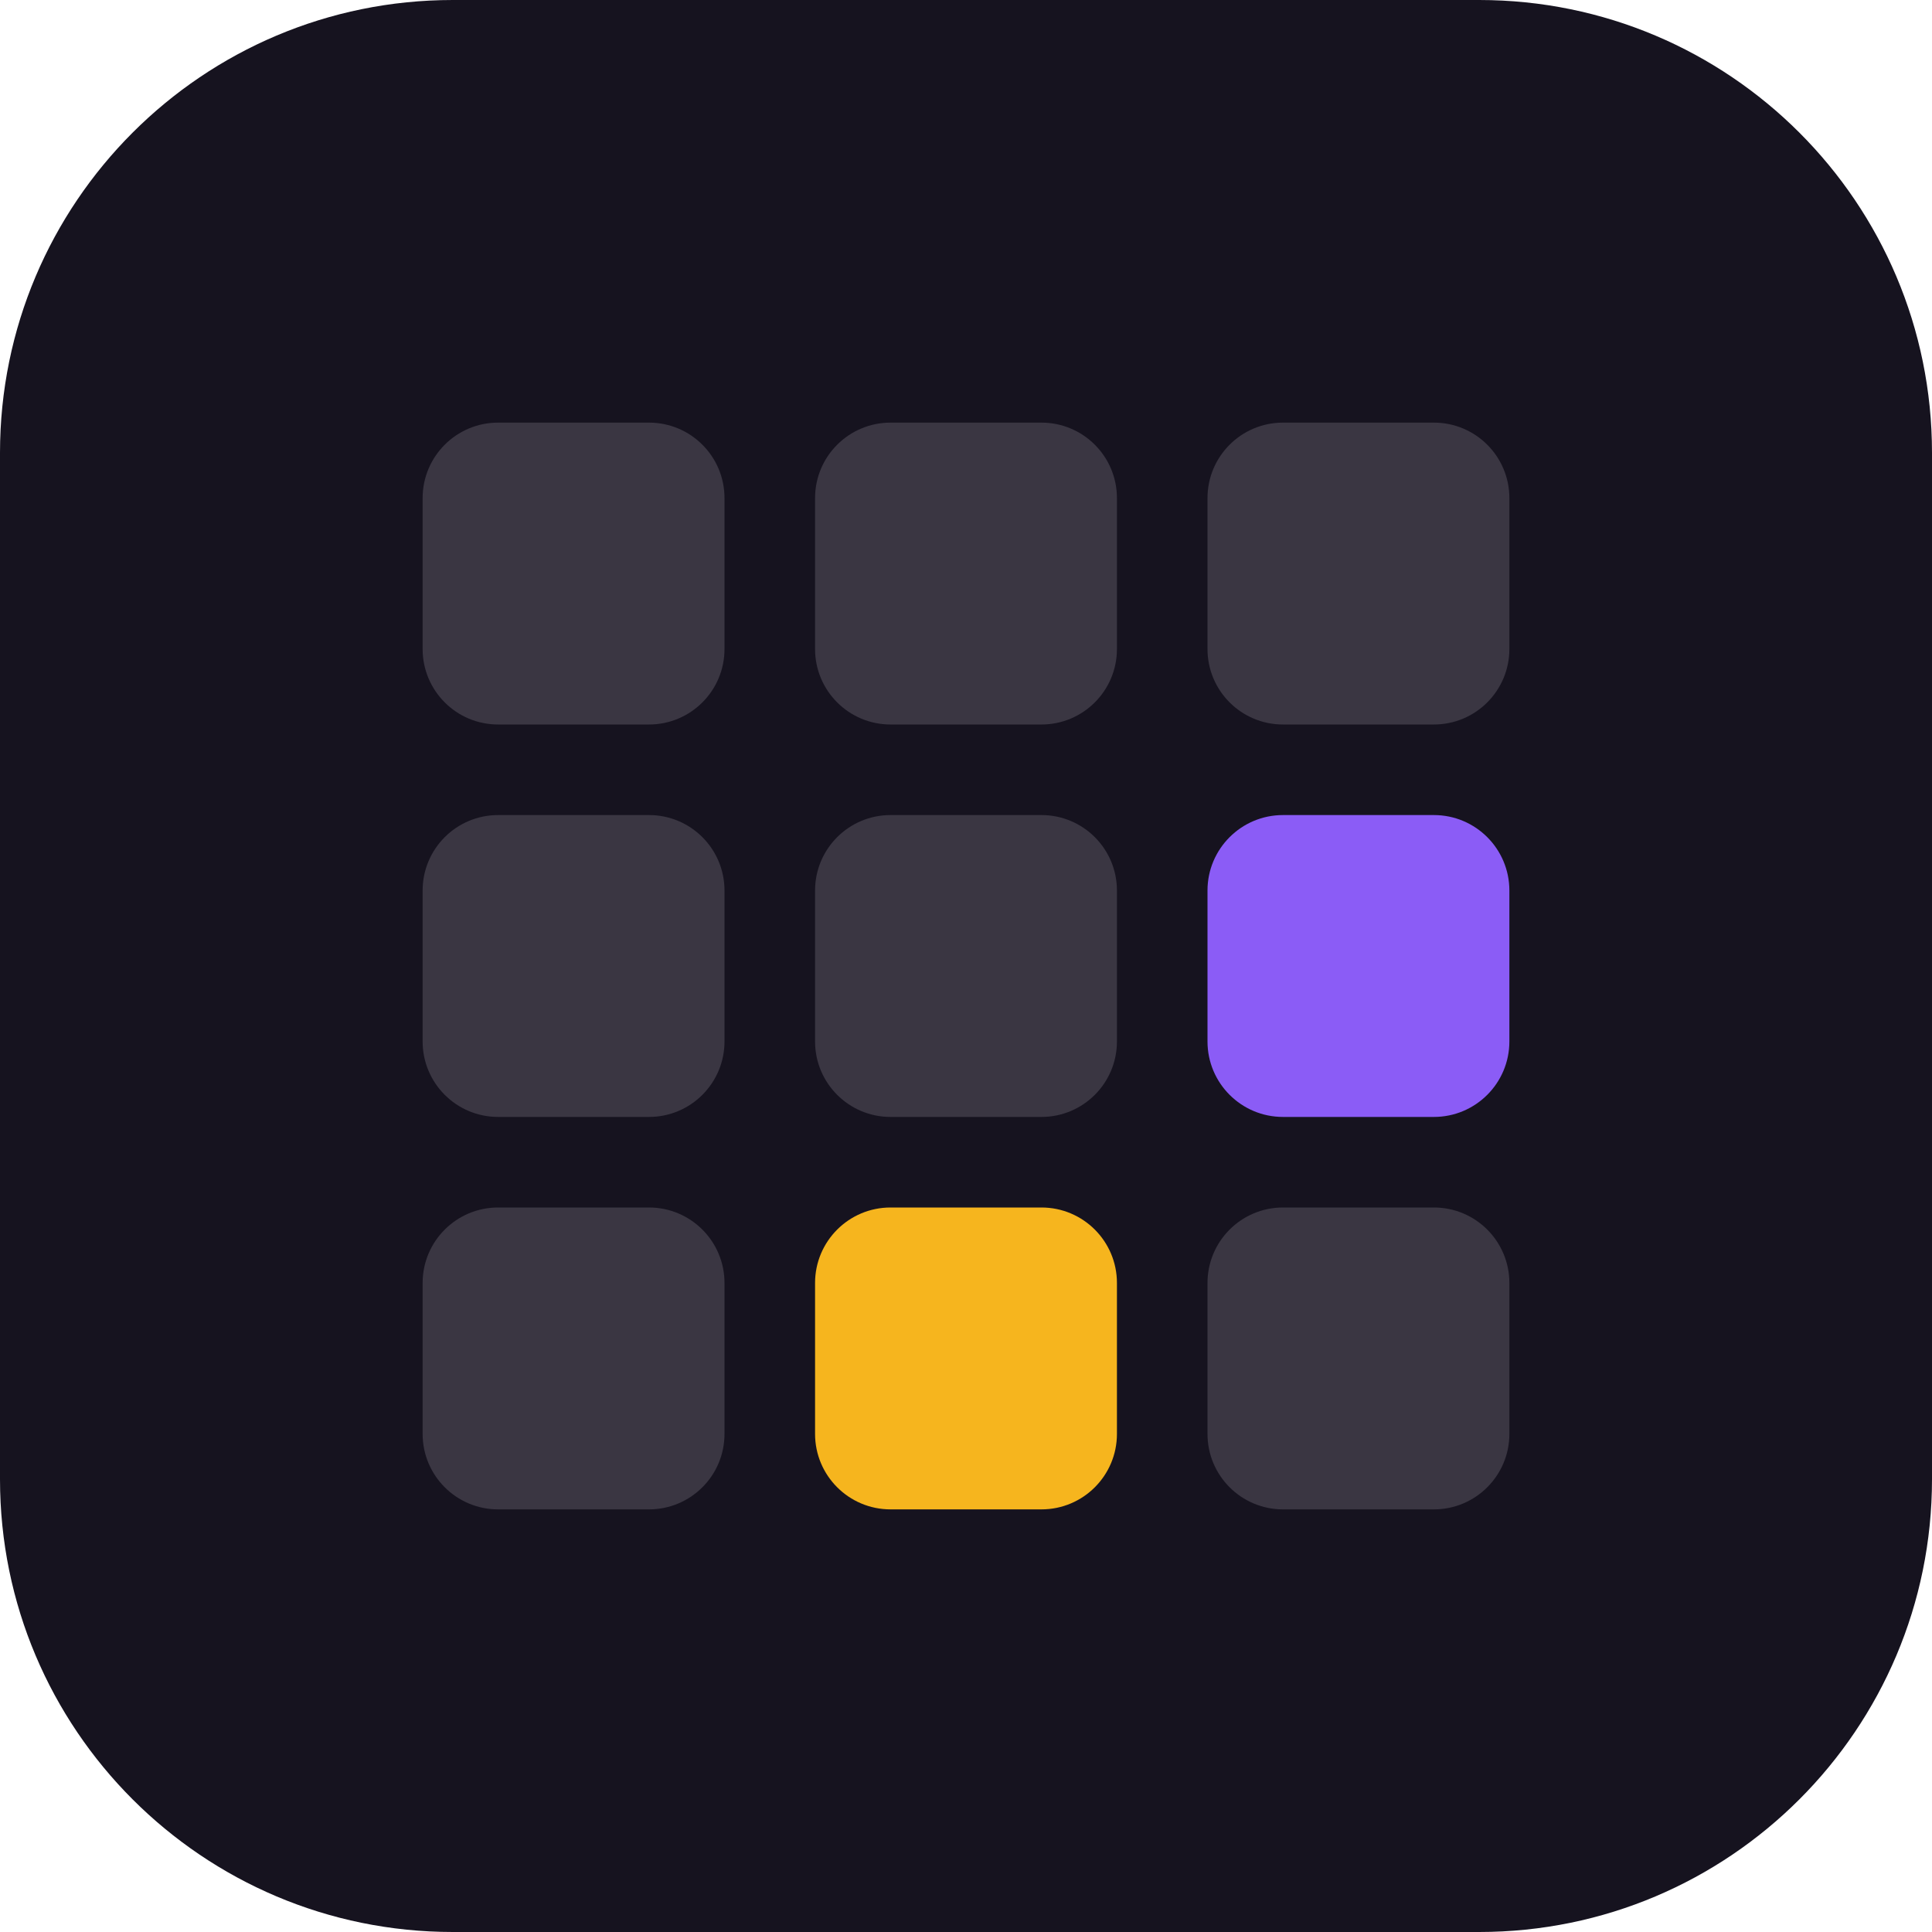
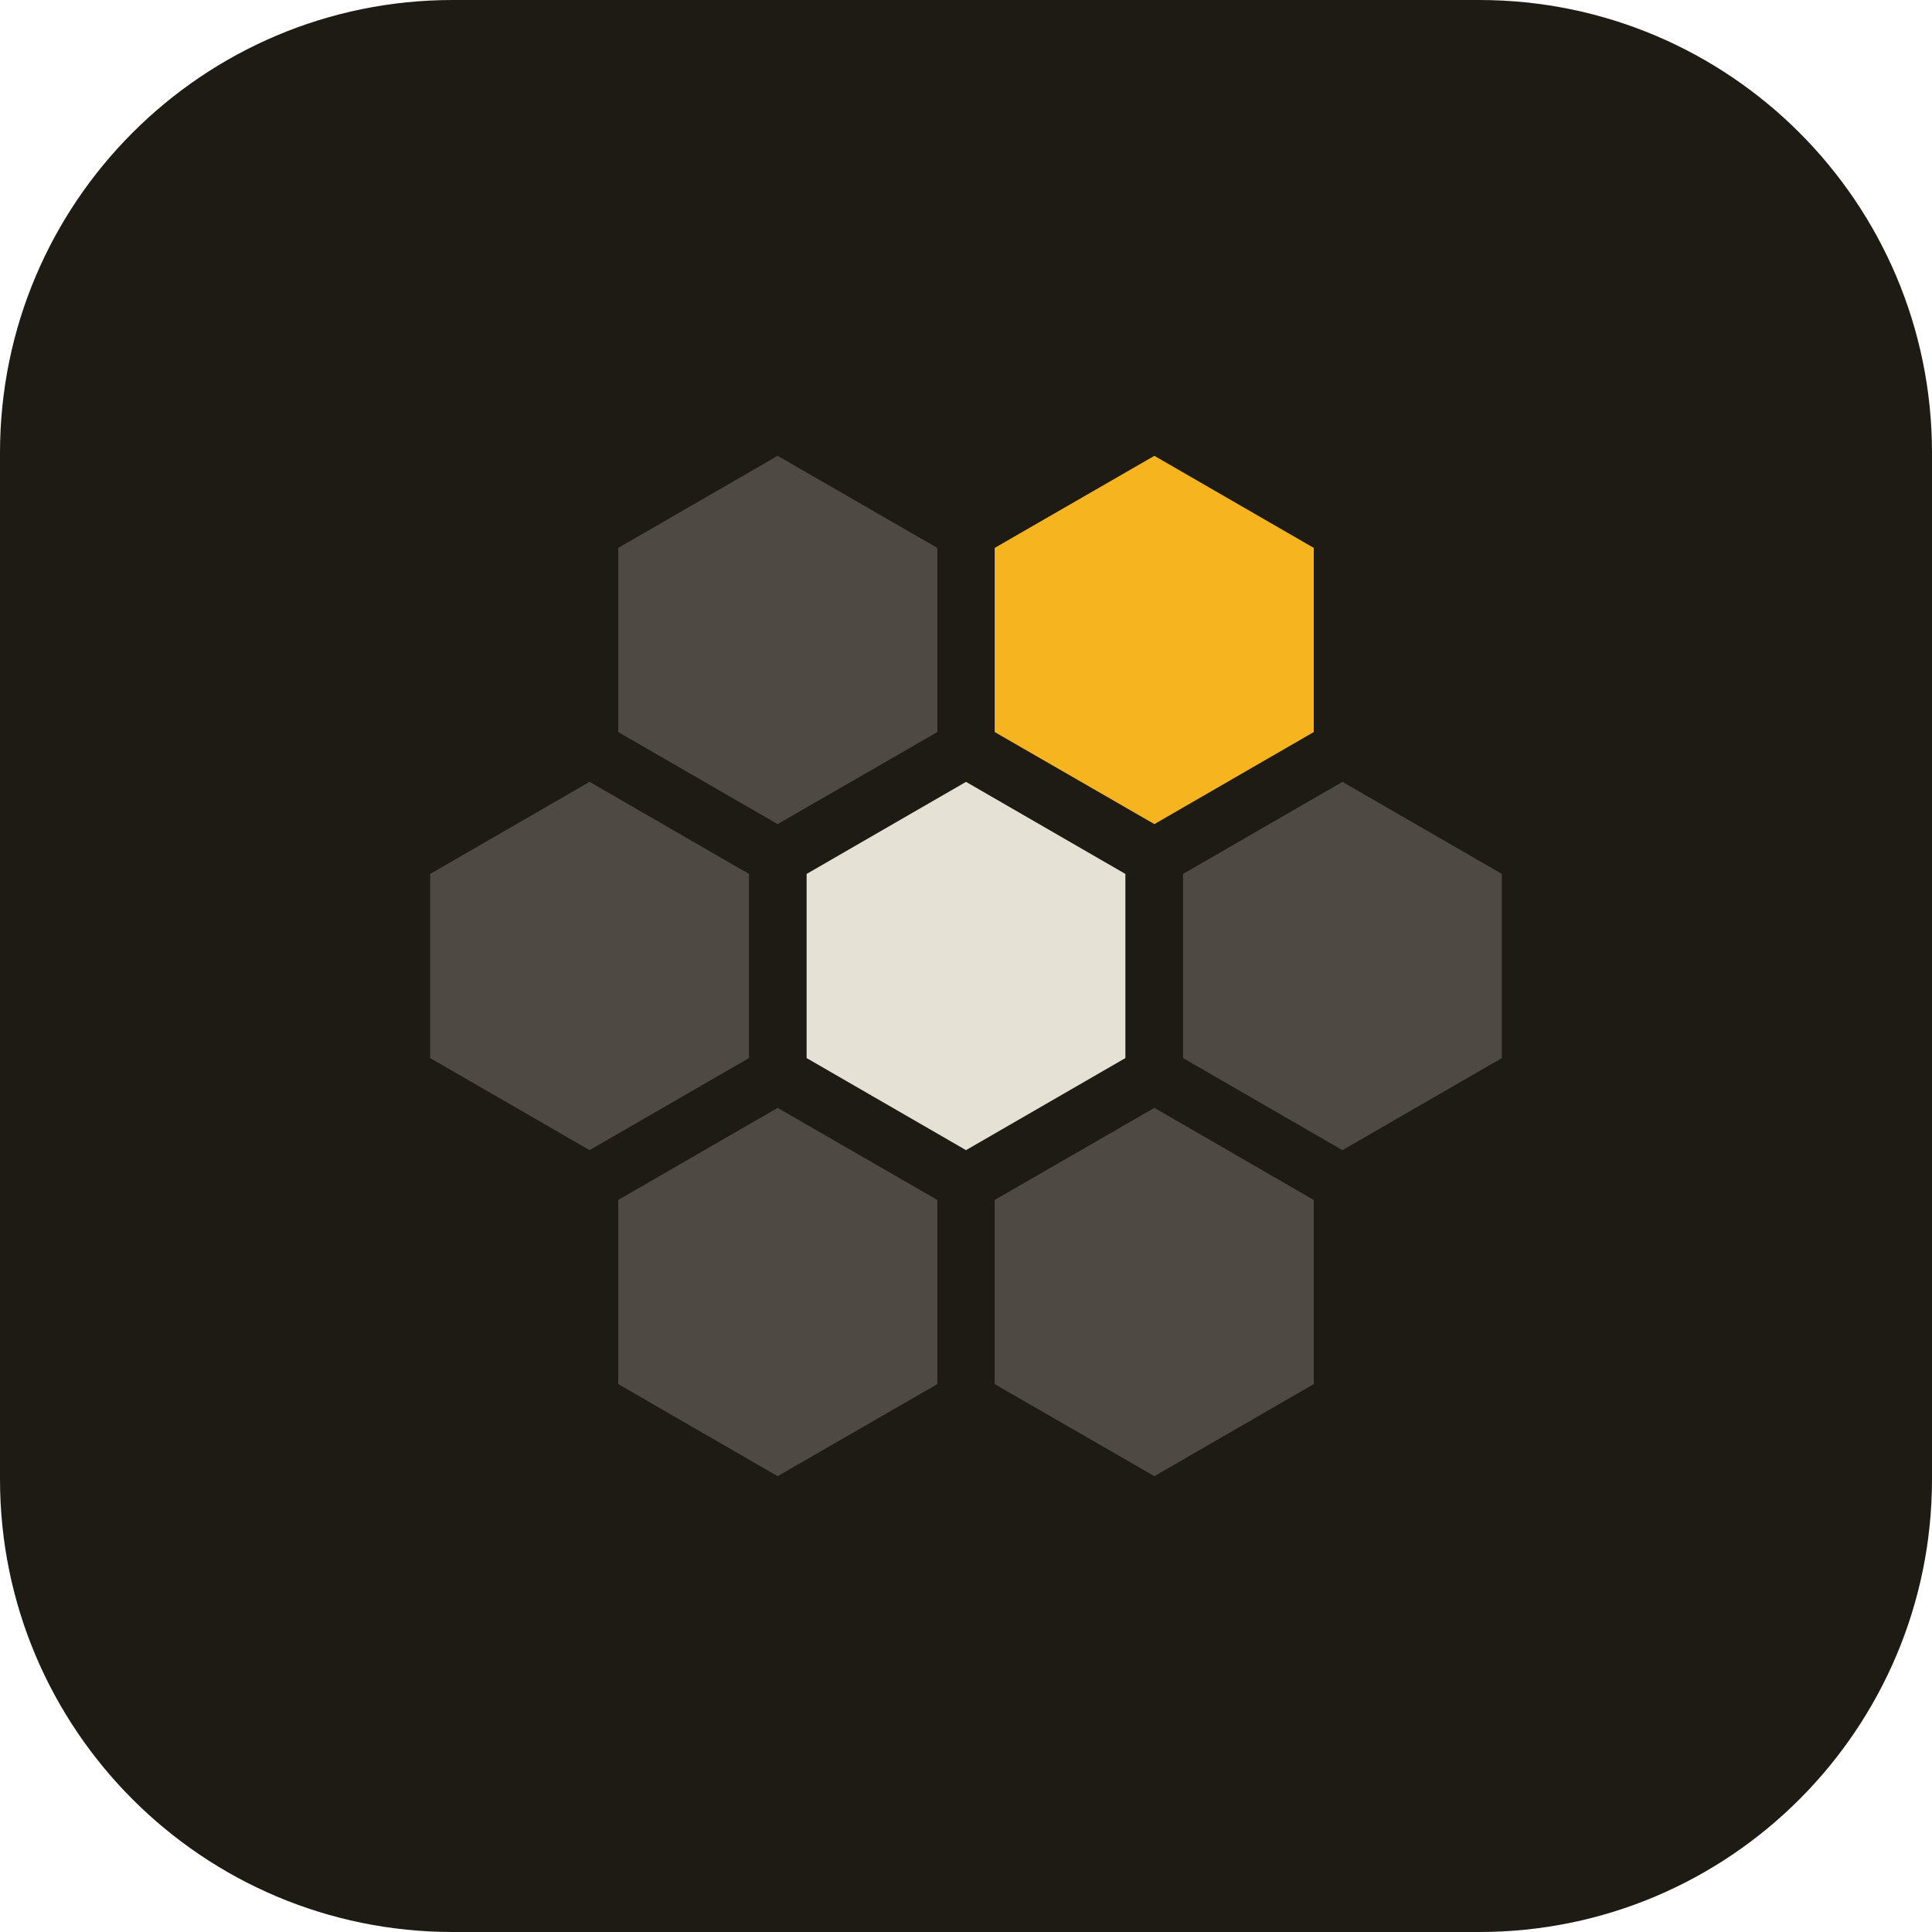
<svg xmlns="http://www.w3.org/2000/svg" viewBox="0 0 64 64">
-   <rect width="64" height="64" rx="15" fill="#16131F" />
-   <g fill="#F4F0FF" fill-opacity=".16">
-     <rect x="14" y="14" width="10" height="10" rx="2.5" />
-     <rect x="27" y="14" width="10" height="10" rx="2.5" />
-     <rect x="40" y="14" width="10" height="10" rx="2.5" />
-     <rect x="14" y="27" width="10" height="10" rx="2.5" />
-     <rect x="27" y="27" width="10" height="10" rx="2.5" />
-     <rect x="14" y="40" width="10" height="10" rx="2.5" />
-     <rect x="40" y="40" width="10" height="10" rx="2.5" />
-   </g>
-   <rect x="40" y="27" width="10" height="10" rx="2.5" fill="#8B5CF6" />
-   <rect x="27" y="40" width="10" height="10" rx="2.5" fill="#F6B51E" />
+   <rect width="64" height="64" rx="15" fill="#1E1A14" />
+   <polygon points="32.00,25.90 37.28,28.95 37.28,35.05 32.00,38.10 26.72,35.05 26.72,28.95" fill="#FBF6EA" fill-opacity="0.9" />
+   <polygon points="44.47,25.90 49.75,28.95 49.75,35.05 44.47,38.10 39.19,35.05 39.19,28.95" fill="#FBF6EA" fill-opacity="0.22" />
+   <polygon points="19.53,25.90 24.81,28.95 24.81,35.05 19.53,38.10 14.25,35.05 14.25,28.95" fill="#FBF6EA" fill-opacity="0.22" />
+   <polygon points="38.24,36.70 43.52,39.75 43.52,45.85 38.24,48.90 32.95,45.85 32.95,39.75" fill="#FBF6EA" fill-opacity="0.22" />
+   <polygon points="25.76,36.70 31.05,39.75 31.05,45.85 25.76,48.90 20.48,45.85 20.48,39.75" fill="#FBF6EA" fill-opacity="0.22" />
+   <polygon points="38.24,15.10 43.52,18.15 43.52,24.25 38.24,27.30 32.95,24.25 32.95,18.15" fill="#F6B51E" fill-opacity="1" />
+   <polygon points="25.76,15.10 31.05,18.15 31.05,24.25 25.76,27.30 20.48,24.25 20.48,18.15" fill="#FBF6EA" fill-opacity="0.22" />
</svg>
